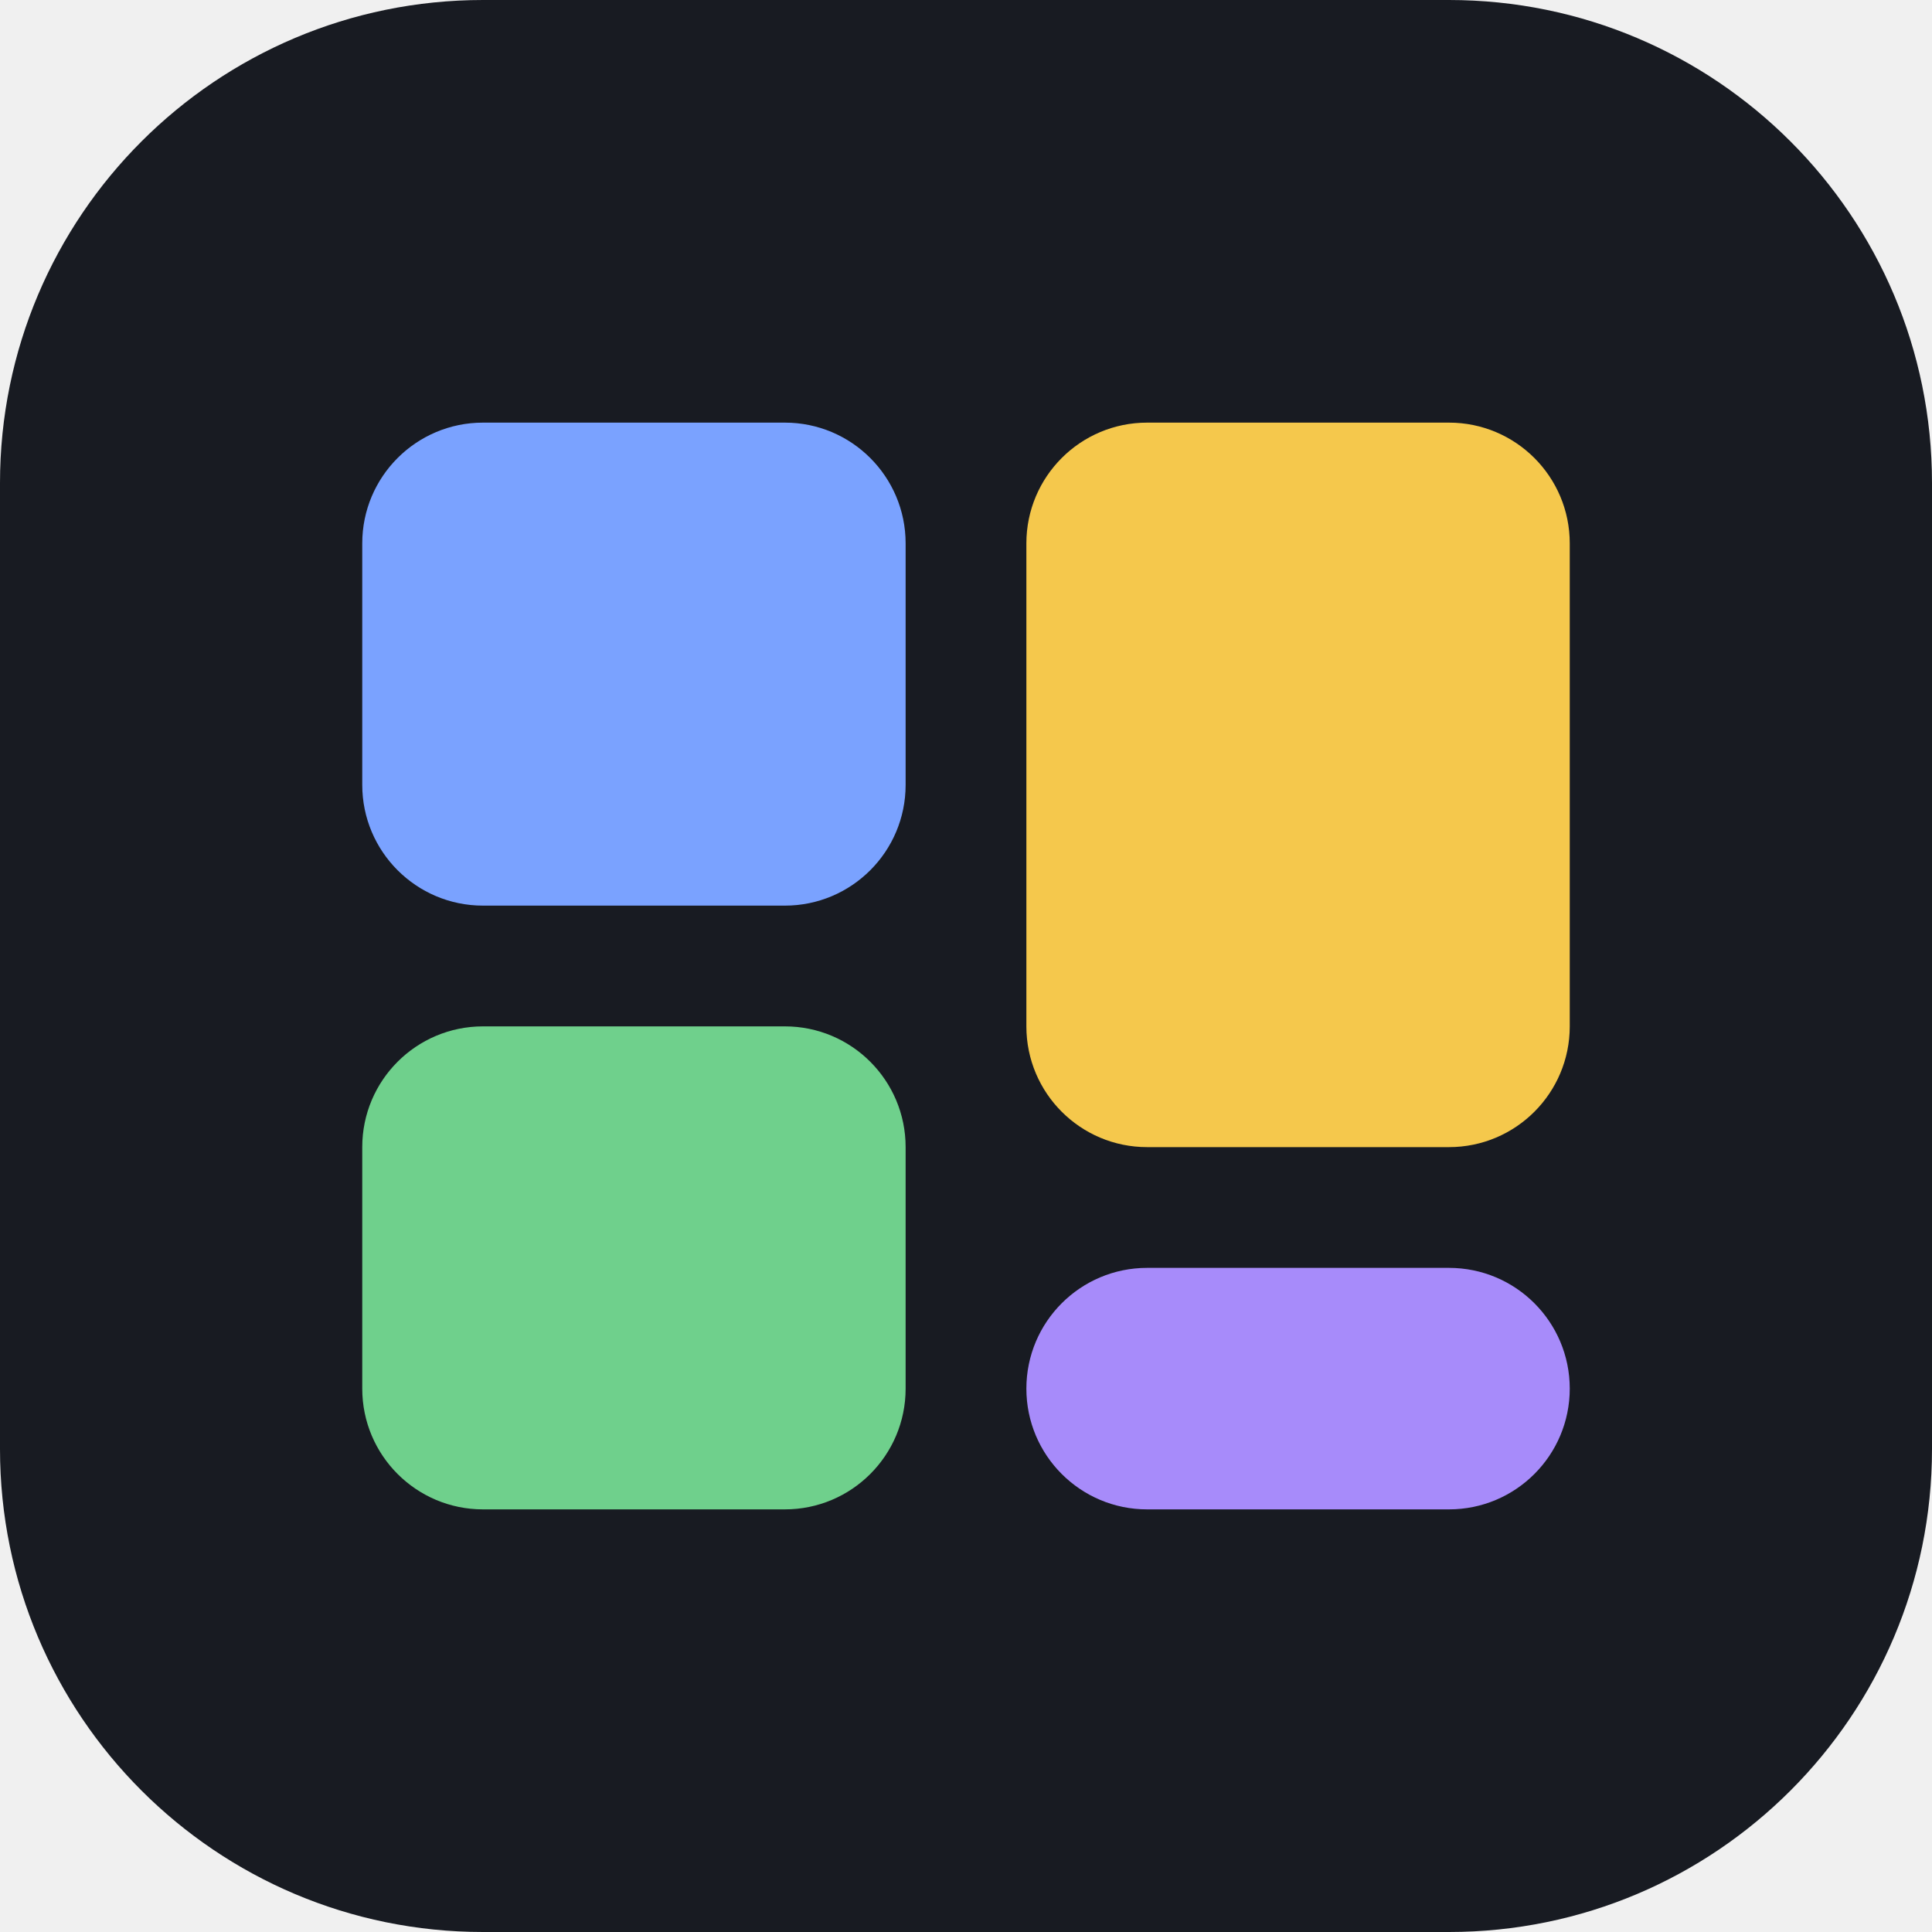
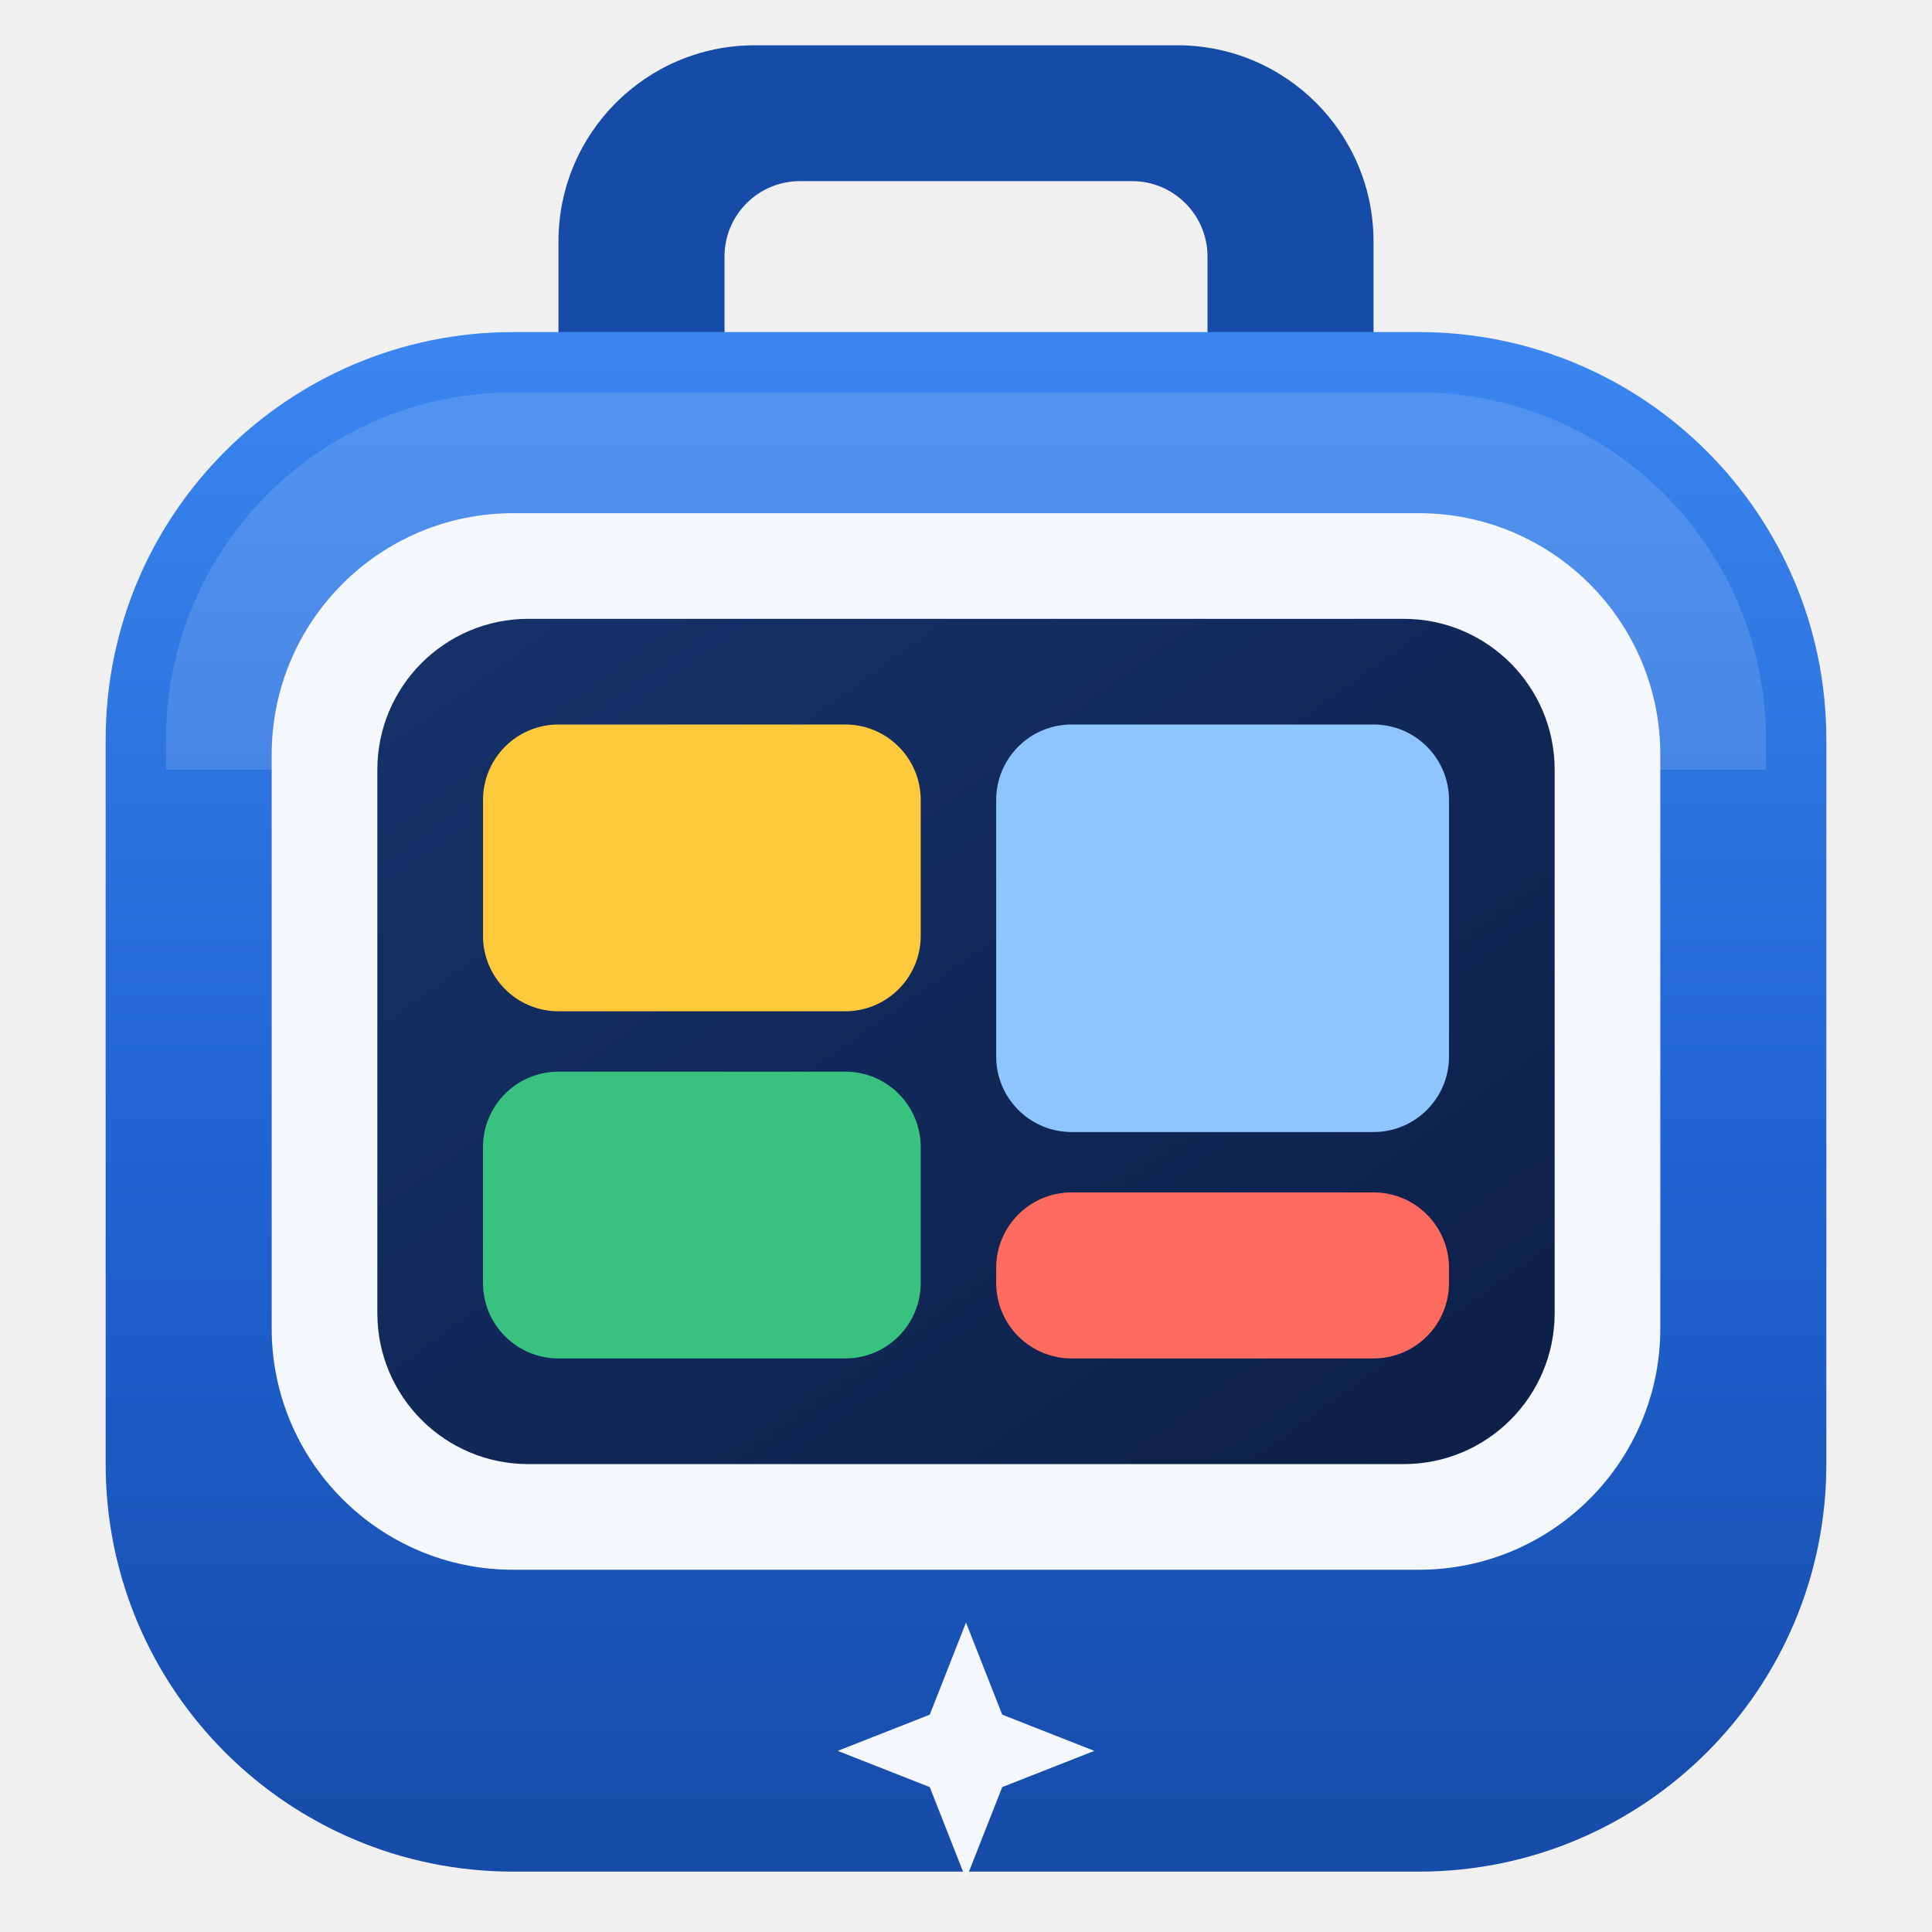
- <svg xmlns="http://www.w3.org/2000/svg" viewBox="0 0 32 32">
-   <rect width="32" height="32" rx="8" fill="#181b22" />
-   <rect x="6" y="7" width="9" height="8" rx="2" fill="#7aa2ff" />
-   <rect x="17" y="7" width="9" height="12" rx="2" fill="#f5c84c" />
-   <rect x="6" y="17" width="9" height="8" rx="2" fill="#6fd08c" />
-   <rect x="17" y="21" width="9" height="4" rx="2" fill="#a78bfa" />
+ <svg xmlns="http://www.w3.org/2000/svg" viewBox="0 0 128 128" role="img" aria-label="Homeboard">
+   <defs>
+     <linearGradient id="hb-shell" x1="0" y1="0" x2="0" y2="1">
+       <stop offset="0" stop-color="#3B86F0" />
+       <stop offset=".55" stop-color="#1F63D2" />
+       <stop offset="1" stop-color="#174BA8" />
+     </linearGradient>
+     <linearGradient id="hb-screen" x1="0" y1="0" x2="1" y2="1">
+       <stop offset="0" stop-color="#16326A" />
+       <stop offset="1" stop-color="#0C1F47" />
+     </linearGradient>
+   </defs>
+   <path fill="#174BA8" fill-rule="evenodd" d="M50 3h28a13 13 0 0 1 13 13v14H37V16A13 13 0 0 1 50 3Zm3 9a5 5 0 0 0-5 5v6h32v-6a5 5 0 0 0-5-5Z" />
+   <rect x="7" y="22" width="114" height="102" rx="27" fill="url(#hb-shell)" />
+   <path d="M34 26h60a23 23 0 0 1 23 23v2H11v-2a23 23 0 0 1 23-23Z" fill="#fff" opacity=".13" />
+   <rect x="18" y="34" width="92" height="70" rx="16" fill="#F4F7FB" />
+   <rect x="25" y="41" width="78" height="56" rx="10" fill="url(#hb-screen)" />
+   <rect x="32" y="48" width="29" height="19" rx="5" fill="#FFC93C" />
+   <rect x="66" y="48" width="30" height="27" rx="5" fill="#8EC5FF" />
+   <rect x="32" y="71" width="29" height="19" rx="5" fill="#39C27F" />
+   <rect x="66" y="79" width="30" height="11" rx="5" fill="#FF6B5E" />
+   <path d="M64 107.5l2.4 6.1 6.1 2.4-6.1 2.4-2.4 6.1-2.4-6.1-6.1-2.4 6.1-2.4Z" fill="#F4F7FB" />
</svg>
